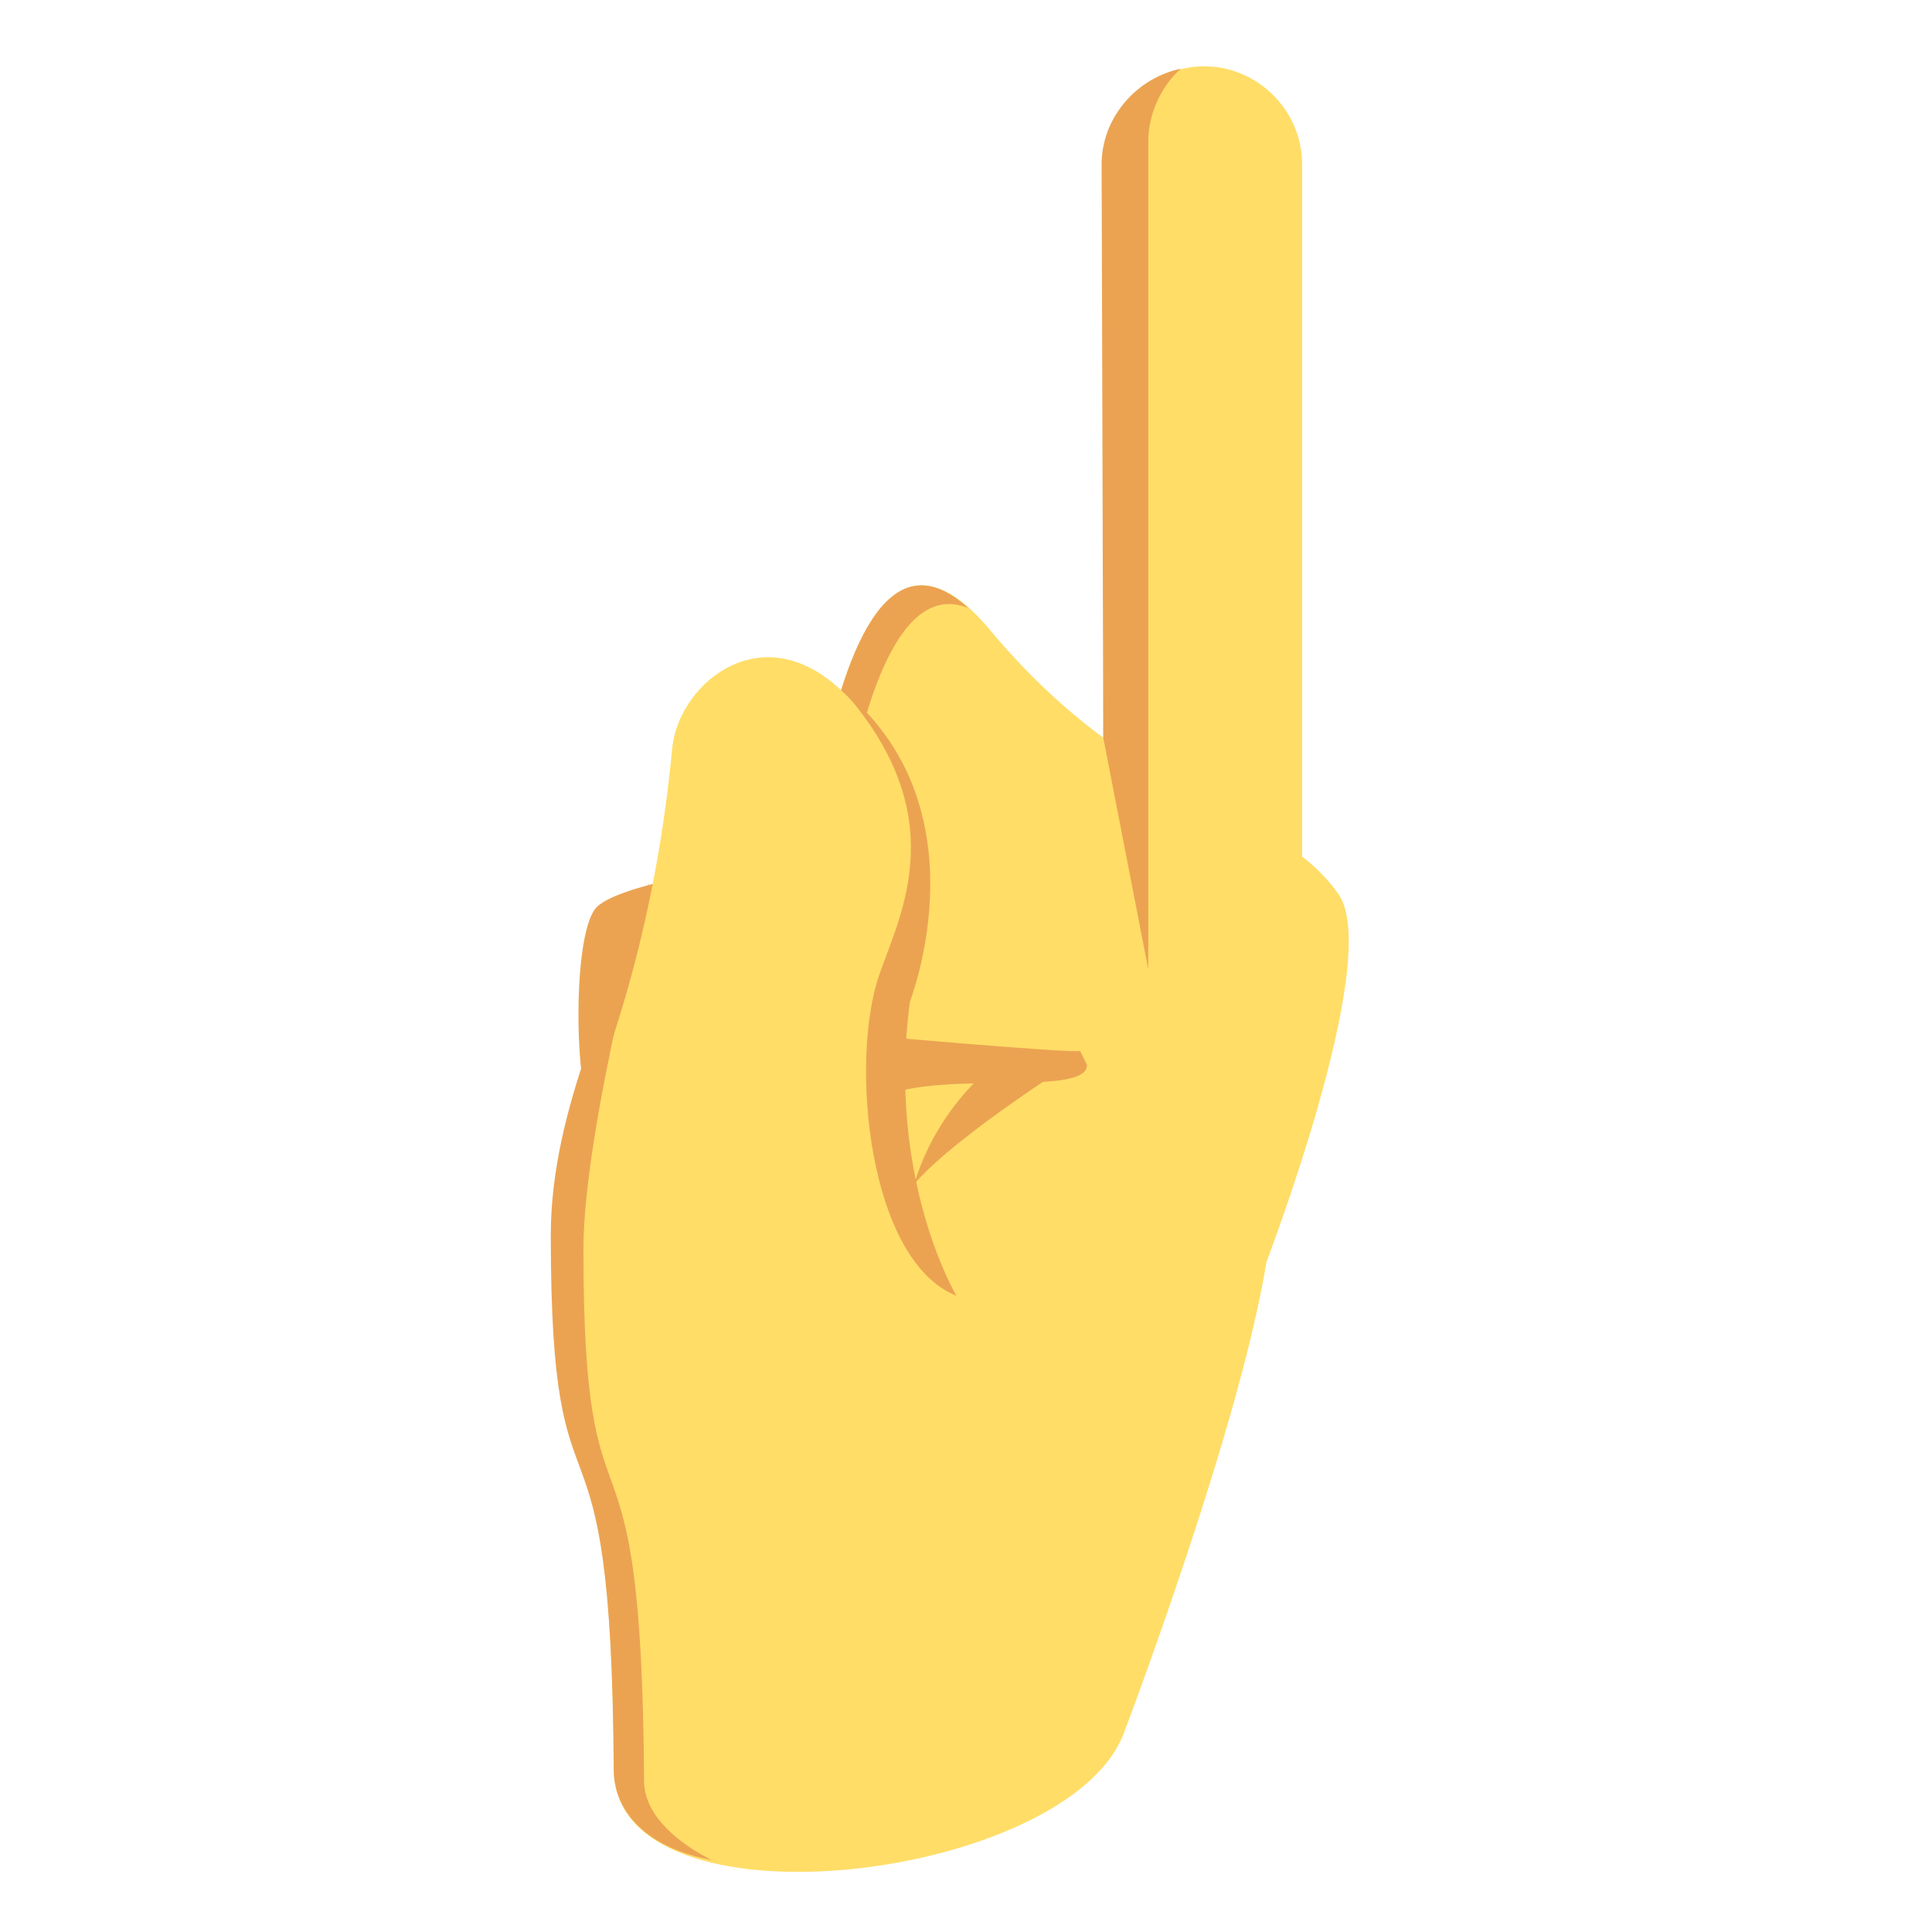
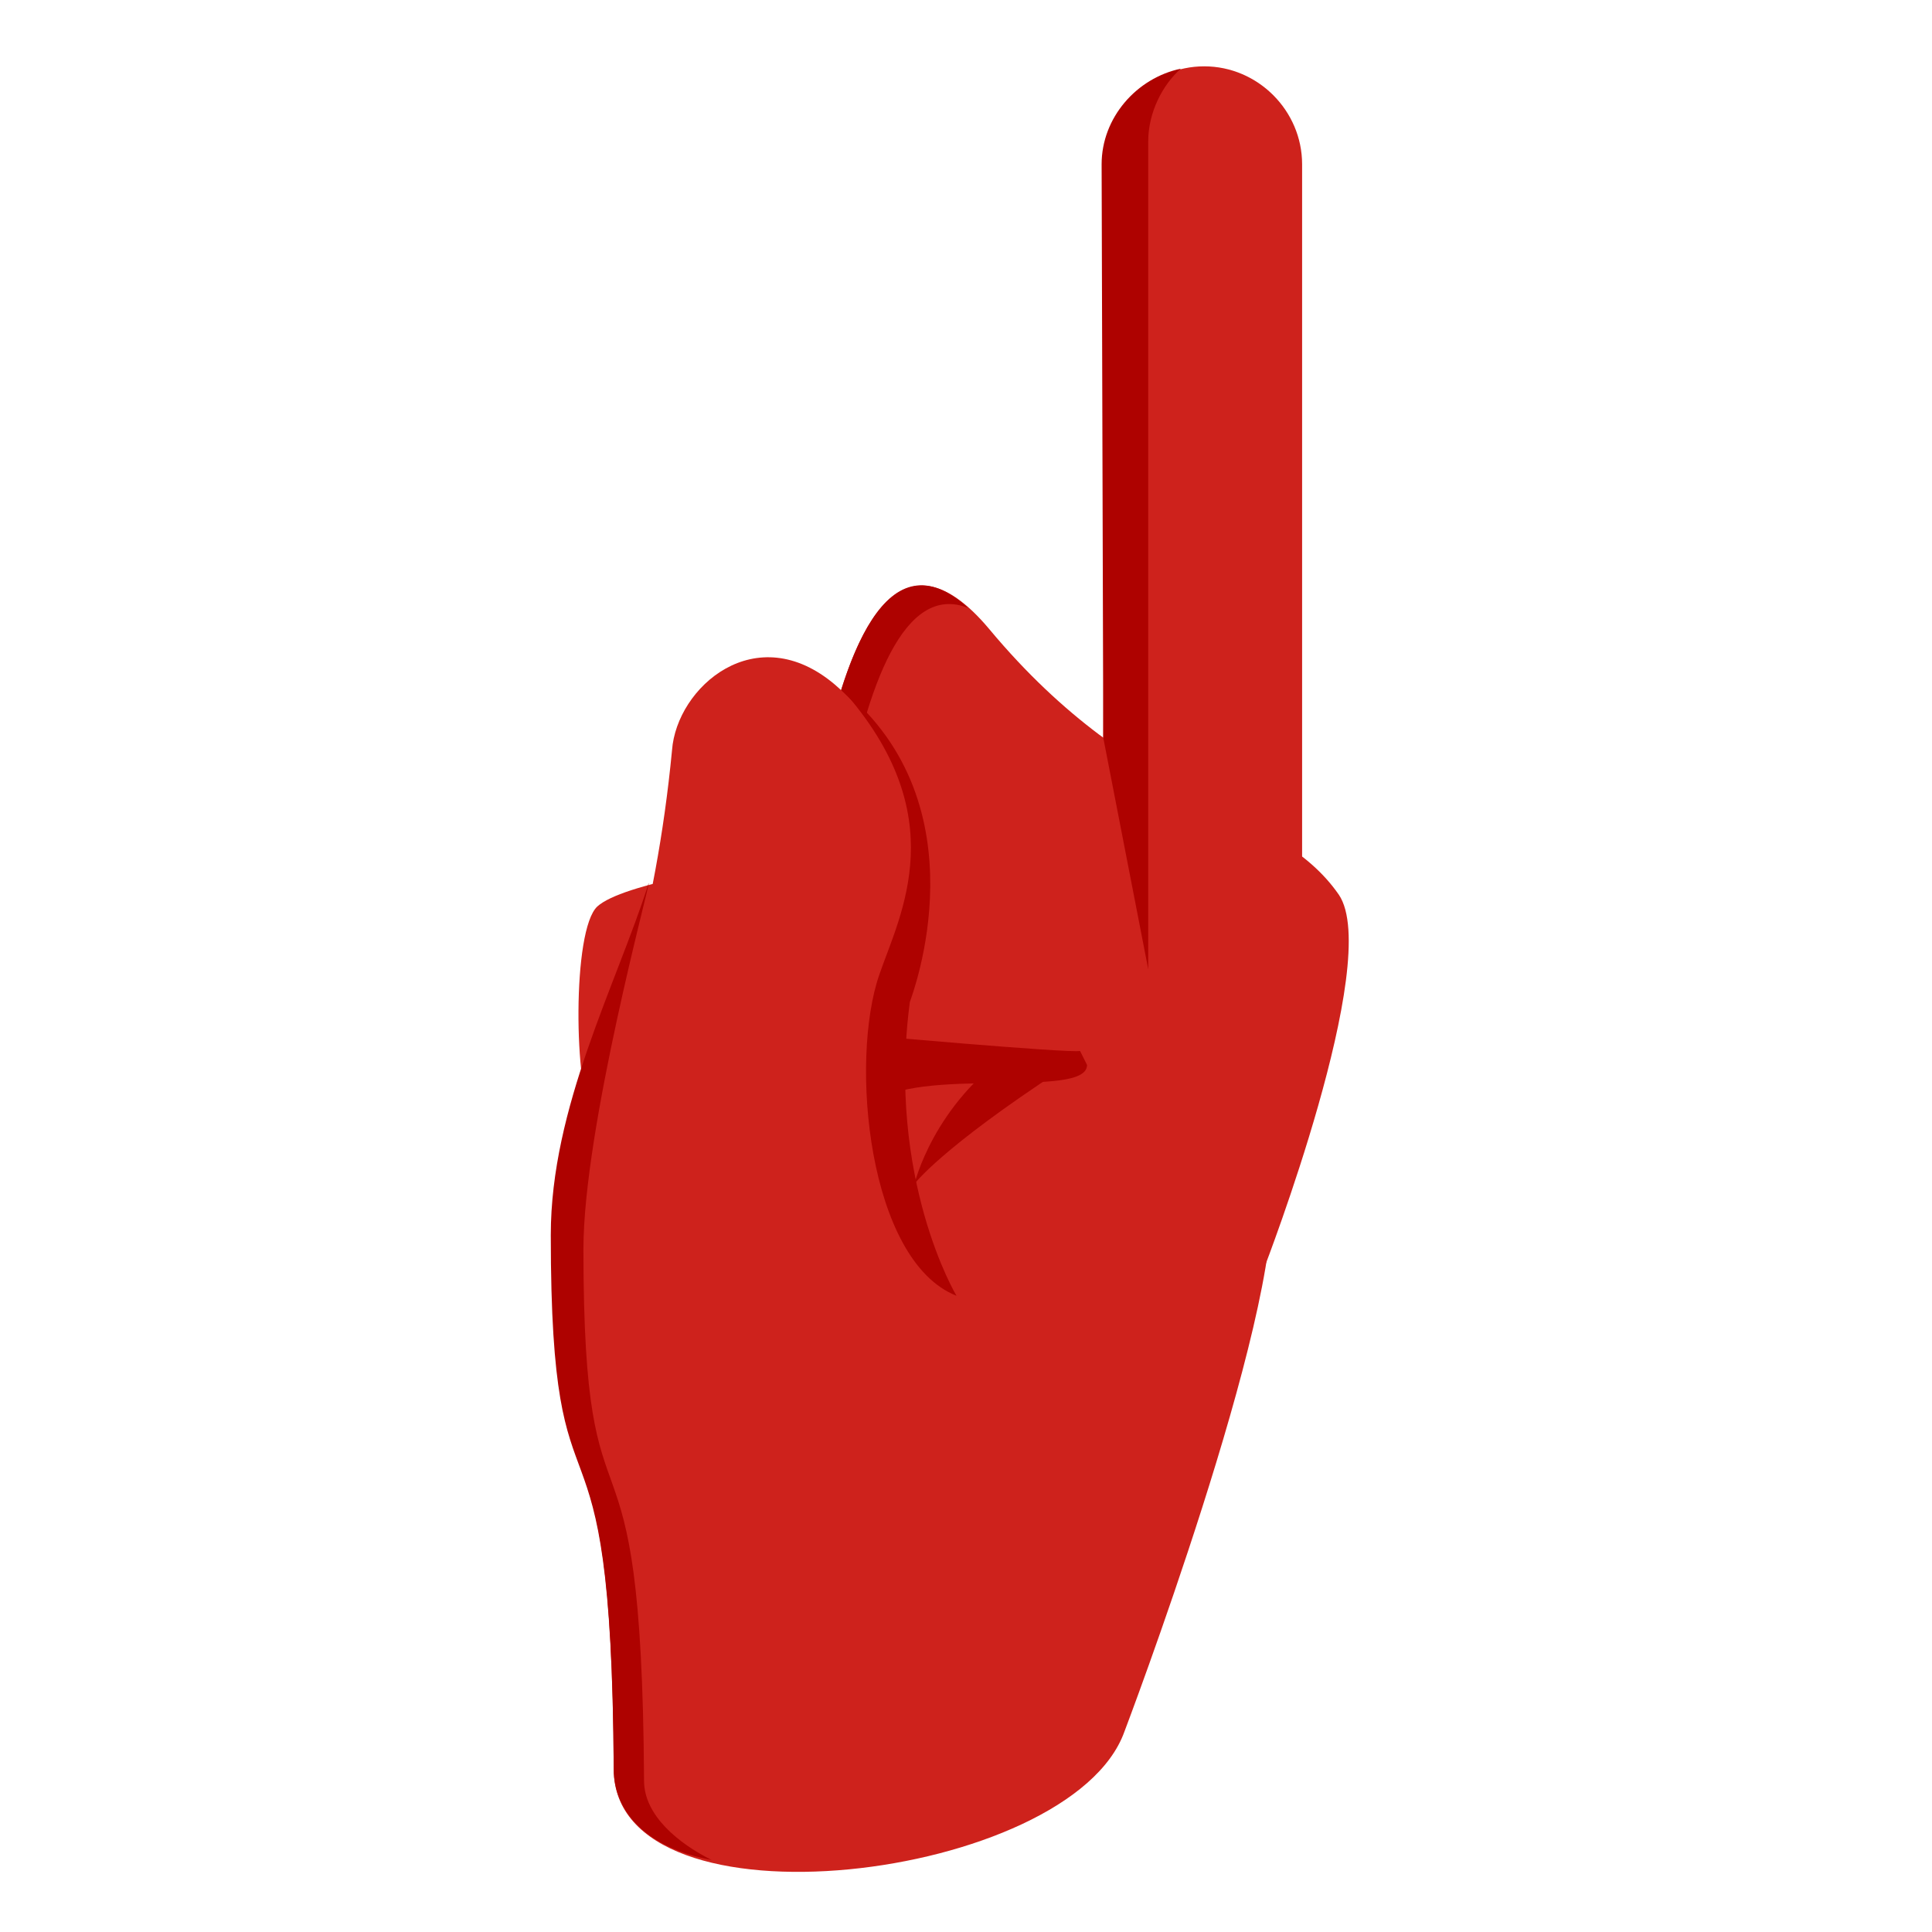
<svg xmlns="http://www.w3.org/2000/svg" viewBox="0 0 64 64">
  <g transform="matrix(0.7723714,0,0,0.7723714,6.659867,14.11483)">
    <g transform="rotate(90,36,36)">
-       <path d="m 20.6,55 c 1,1.1 7.9,1 9.1,0.2 C 32.2,53.7 49.6,32.8 34.5,26.7 23,22 20.5,32.6 19.3,33.5 17,35.3 18.7,52.9 20.6,55" fill="#eba352" />
-       <g fill="#ffdd67">
+       <path fill="#CE221C" d="m 20.6,55 c 1,1.1 7.9,1 9.1,0.2 C 32.2,53.7 49.6,32.8 34.5,26.7 23,22 20.5,32.6 19.3,33.5 17,35.3 18.7,52.9 20.6,55" />
+       <g fill="#CE221C">
        <path d="m 57.6,54.3 c -17.4,0.1 -8.9,2.6 -22.8,2.6 -5.5,0 -10.2,-3.6 -10.2,-8.6 V 48.2 C 33.2,42.5 18.8,45 21,31.5 21.7,27 26.5,26.7 32.8,26.1 38.1,25.6 56,32.4 56,32.4 c 6.4,2.3 8.8,21.9 1.6,21.9" />
        <path d="m 20.1,23.2 c 2.8,-1.9 16,3.2 16,3.2 L 28,46.8 c 0,0 -28.6,-0.8 -19.3,-8.6 7.8,-6.5 7.5,-12.3 11.4,-15" />
      </g>
-       <g fill="#eba352">
+       <g fill="#AE0200">
        <path d="m 7.8,39.1 c -2.2,5.5 17.9,6.4 20.6,6.5 l -0.5,1.2 c 0,0 -26.4,-0.8 -20.1,-7.7 m 19.8,-4 c 3.4,5.2 4.9,6.3 4.9,6.3 0,0 -3.4,-0.8 -5.7,-4.2 l 0.8,-2.1" />
        <path d="m 27.4,34 c 1.5,0 0,7.3 1.7,9.3 -0.4,1.3 -3,0.5 -3,0.5 0,0 0.8,-9 0.7,-9.5 L 27.4,34" />
      </g>
-       <path d="m 39.4,51.4 c 0.2,-0.6 0.3,-1.1 0.4,-1.7 0.1,-0.3 0.2,-0.6 0.3,-1 1,-4.3 -15.3,-7.1 -15.3,-7.1 L 23.6,41.3 C 21,40.7 15.3,40 11.1,44.8 c -2.9,3.4 0.1,6.8 2.8,7 7.3,0.7 12.7,2.5 16.8,4.2 3.6,1.7 7.2,-0.2 8.7,-4.6" fill="#ffdd67" />
-       <path d="m 23.5,42.9 c -2.6,-0.9 -6.8,-3.2 -12.2,1.6 5,-6.1 13.1,-3 13.4,-2.9 7.6,1 12.6,-2 12.6,-2 -1.5,3.8 -10.1,4.6 -13.8,3.3 m 11.8,12.7 c 13.9,0 5.5,-2.5 22.8,-2.6 1.5,0 2.7,-1.5 3.4,-2.9 -0.5,2.7 -2,4.2 -3.9,4.2 -17.4,0.1 -9,2.7 -22.9,2.7 -5.5,0 -10.7,-2.8 -15.1,-4.2 -0.1,-0.1 10.5,2.8 15.7,2.8" fill="#eba352" />
+       <path fill="#CE221C" d="m 39.4,51.4 c 0.2,-0.6 0.3,-1.1 0.4,-1.7 0.1,-0.3 0.2,-0.6 0.3,-1 1,-4.3 -15.3,-7.1 -15.3,-7.1 L 23.6,41.3 C 21,40.7 15.3,40 11.1,44.8 c -2.9,3.4 0.1,6.8 2.8,7 7.3,0.7 12.7,2.5 16.8,4.2 3.6,1.7 7.2,-0.2 8.7,-4.6" />
+       <path fill="#AE0200" d="m 23.5,42.9 c -2.6,-0.9 -6.8,-3.2 -12.2,1.6 5,-6.1 13.1,-3 13.4,-2.9 7.6,1 12.6,-2 12.6,-2 -1.5,3.8 -10.1,4.6 -13.8,3.3 m 11.8,12.7 c 13.9,0 5.5,-2.5 22.8,-2.6 1.5,0 2.7,-1.5 3.4,-2.9 -0.5,2.7 -2,4.2 -3.9,4.2 -17.4,0.1 -9,2.7 -22.9,2.7 -5.5,0 -10.7,-2.8 -15.1,-4.2 -0.1,-0.1 10.5,2.8 15.7,2.8" />
    </g>
    <g transform="translate(-3.010278,-8.888872)">
-       <path d="m 46.035,-6.541 c -2.3,0 -4.201,1.901 -4.201,4.201 L 41.635,35.729 50.234,30.986 V 15.84 -2.34 c 0,-2.3 -1.899,-4.201 -4.199,-4.201 z" fill="#ffdd67" />
-       <path d="m 45.035,-6.441 c -1.9,0.4 -3.4,2.102 -3.4,4.102 l 0.071,24.593 1.929,9.932 V -3.34 c 0,-1.2 0.6,-2.402 1.4,-3.102 z" fill="#eba352" />
+       <path fill="#CE221C" d="m 46.035,-6.541 c -2.3,0 -4.201,1.901 -4.201,4.201 L 41.635,35.729 50.234,30.986 V 15.84 -2.34 c 0,-2.3 -1.899,-4.201 -4.199,-4.201 z" />
+       <path fill="#AE0200" d="m 45.035,-6.441 c -1.9,0.4 -3.4,2.102 -3.4,4.102 l 0.071,24.593 1.929,9.932 V -3.34 c 0,-1.2 0.6,-2.402 1.4,-3.102 z" />
    </g>
  </g>
</svg>
